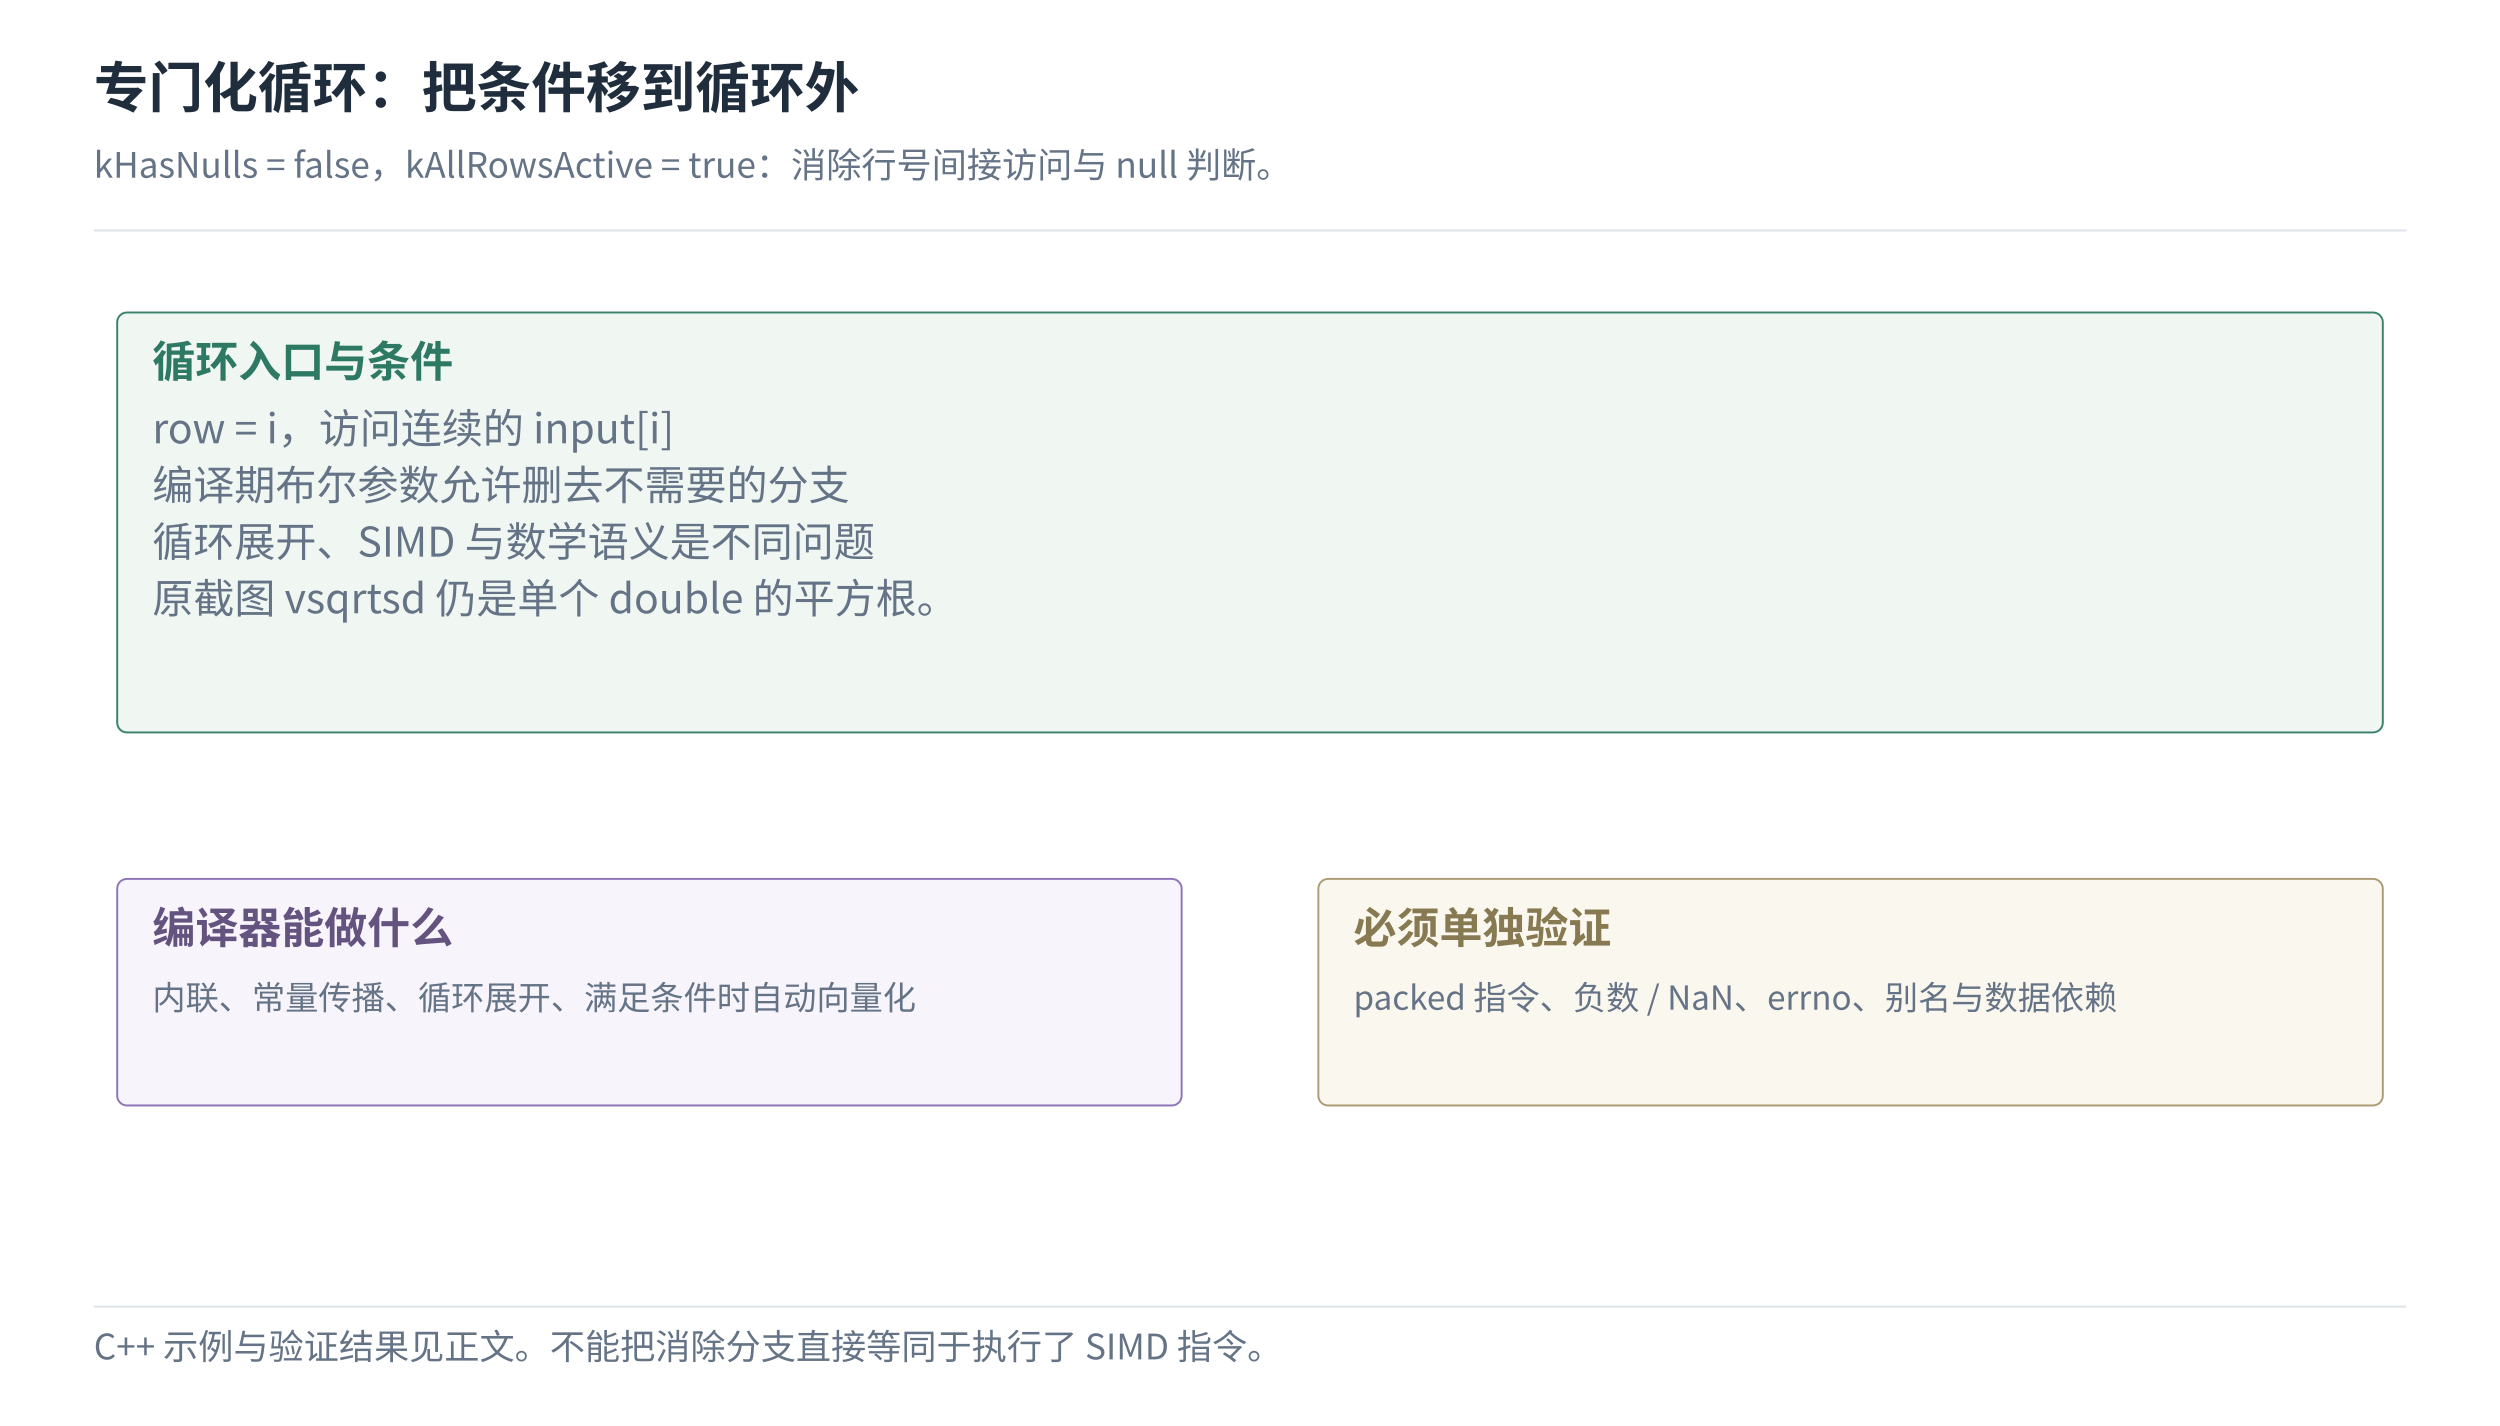
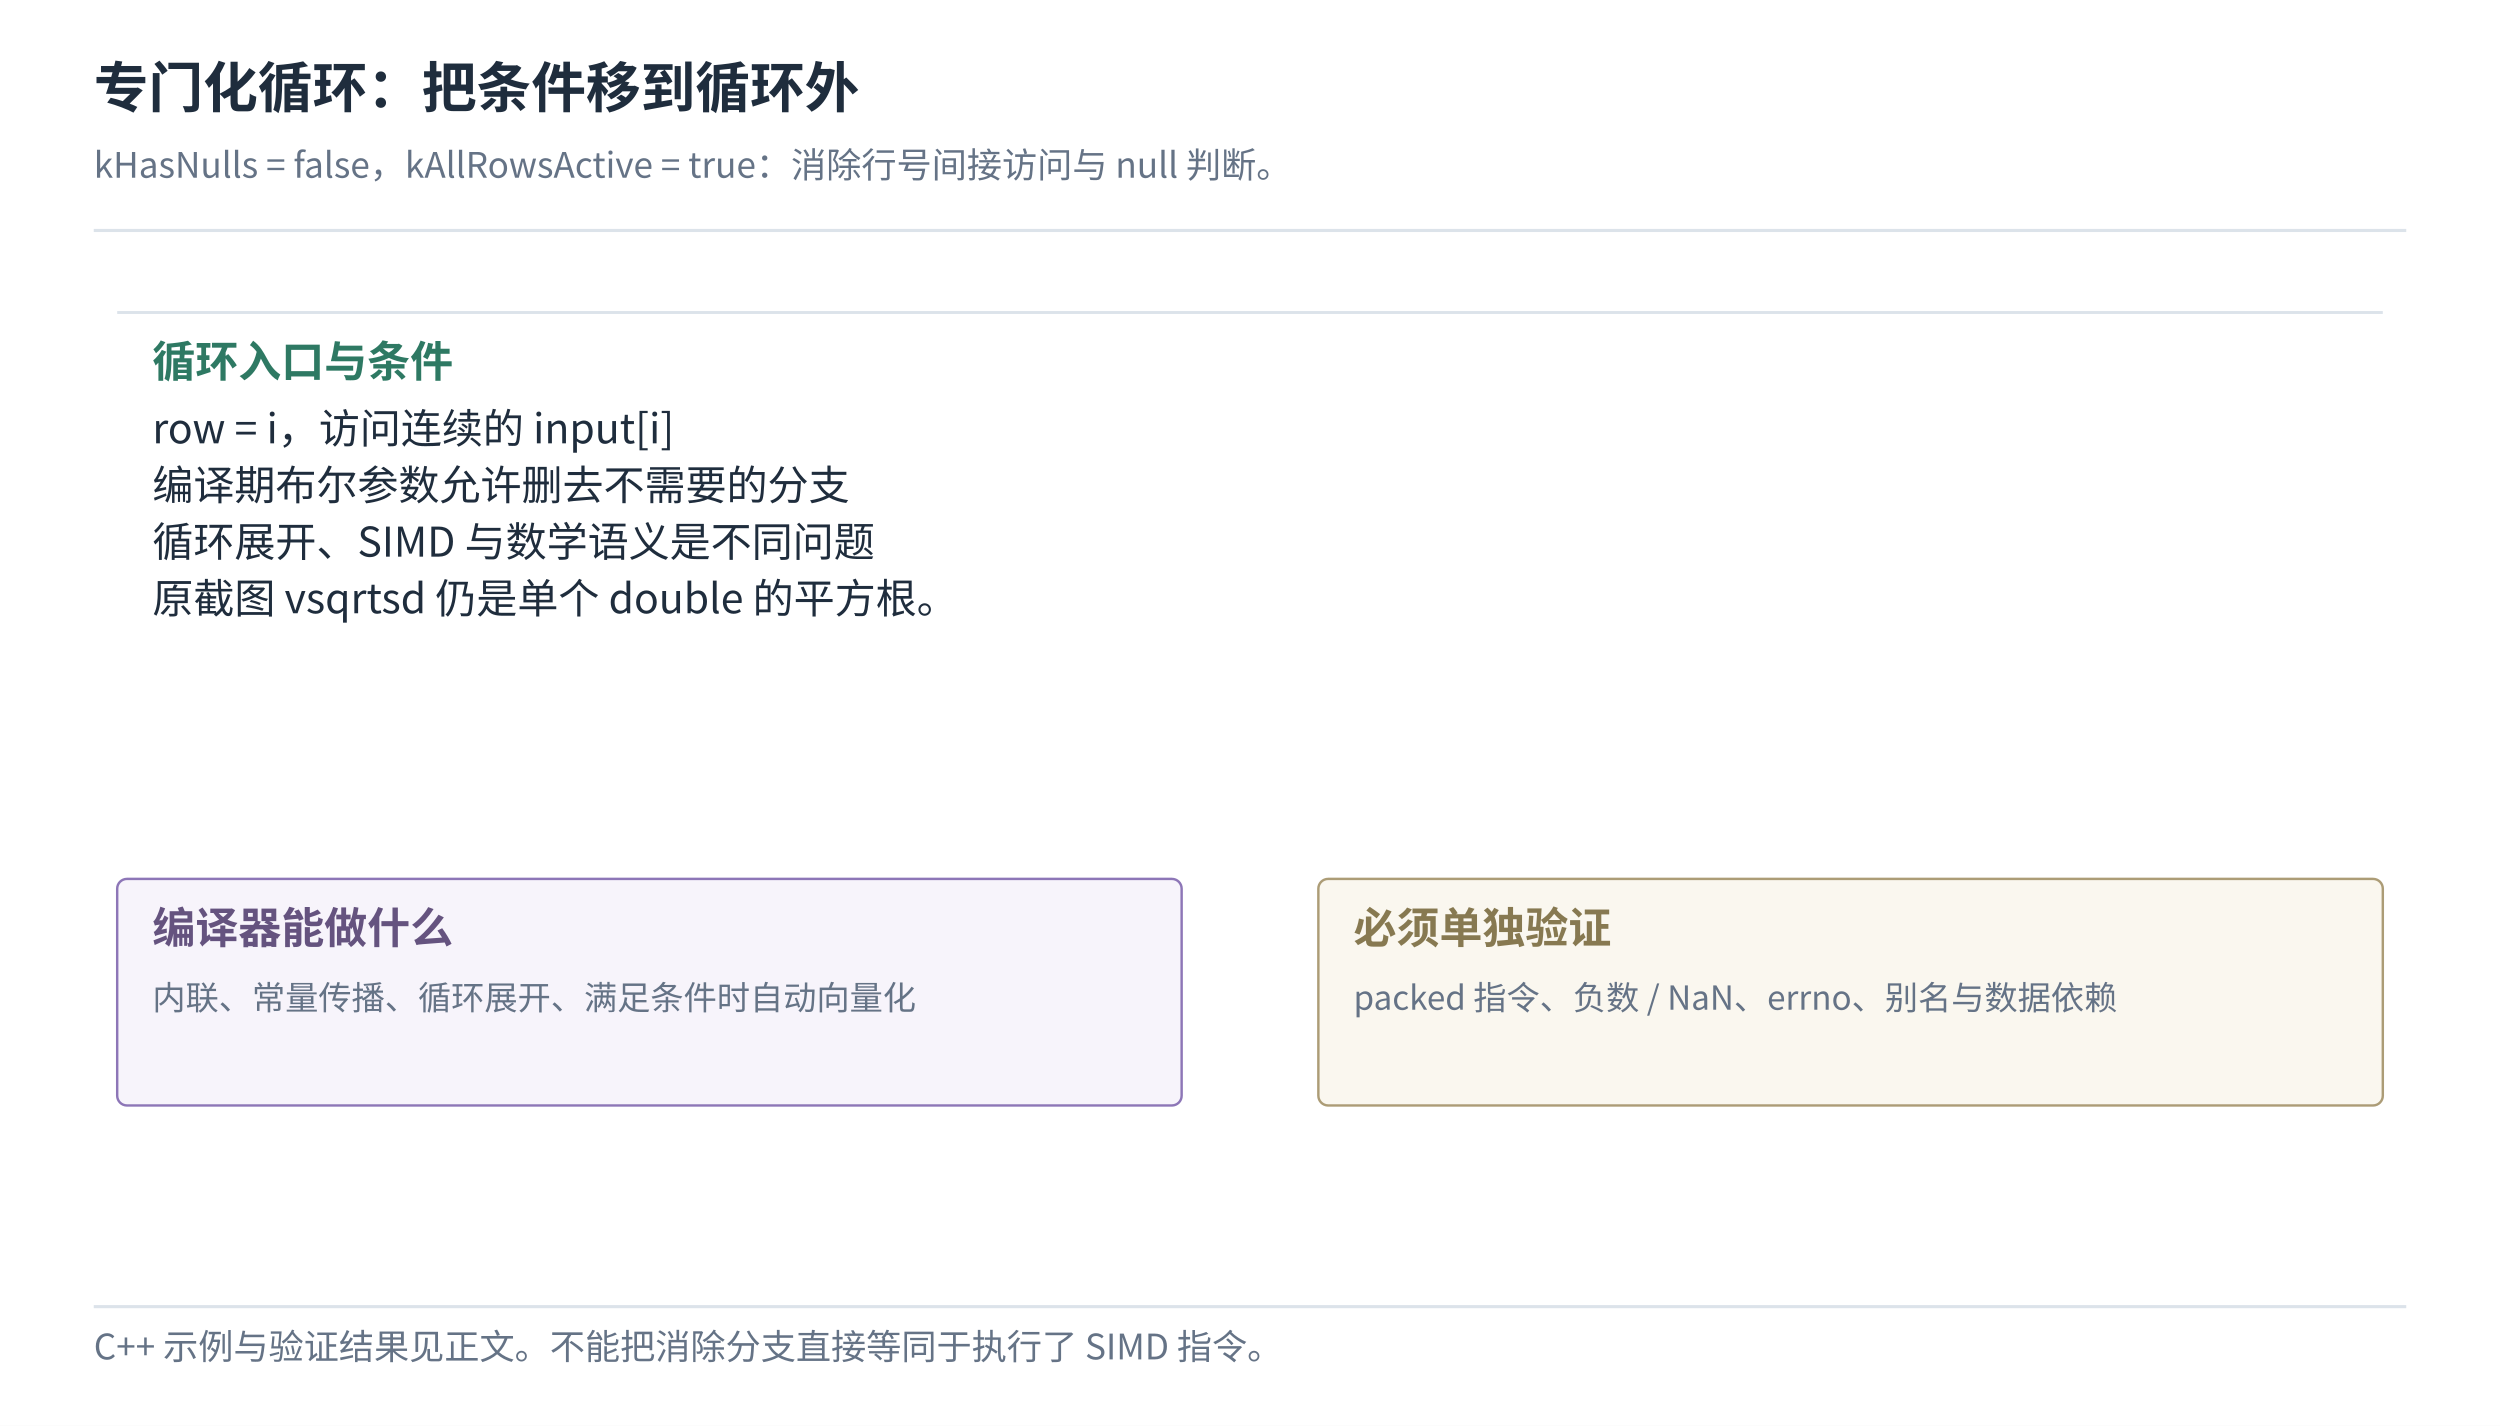
<svg xmlns="http://www.w3.org/2000/svg" width="1280" height="730" viewBox="0 0 1280 730" role="img" aria-labelledby="title desc" font-family="Noto Sans SC, Noto Sans CJK SC, Inter, Arial, sans-serif">
  <defs>
    <marker id="arrow" markerWidth="8" markerHeight="8" refX="7" refY="4" orient="auto" markerUnits="userSpaceOnUse">
      <path d="M0 0 L8 4 L0 8 Z" fill="#657386" />
    </marker>
  </defs>
  <rect x="0" y="0" width="1280" height="730" rx="0" fill="white" stroke="none" stroke-width="1" />
  <text x="48" y="55" font-size="28" fill="#1f2d3d" text-anchor="start" font-weight="600">专门化循环：把条件移到循环外</text>
  <text x="48" y="91" font-size="18" fill="#657386" text-anchor="start">kHasNulls = false，kAllRowsActive = true：消除行号间接访问与 null 判断。</text>
-   <line x1="48" y1="118" x2="1232" y2="118" stroke="#dce3ea" stroke-width="1" />
-   <rect x="60" y="160" width="1160" height="215" rx="5" fill="#f0f7f3" stroke="#39826d" stroke-width="1" />
+   <line x1="48" y1="118" x2="1232" y2="118" stroke="#dce3ea" stroke-width="1.6" />
+   <rect x="60" y="160" width="1160" height="215" rx="5" fill="white" stroke="none" stroke-width="1" />
+   <line x1="60" y1="160" x2="1220.0" y2="160" stroke="#dce3ea" stroke-width="1.5" />
  <text x="78" y="193" font-size="22" fill="#2e7963" text-anchor="start" font-weight="600">循环入口与条件</text>
-   <text x="78" y="227" font-size="21" fill="#657386" text-anchor="start">row = i，访问连续的 input[i]</text>
-   <text x="78" y="256" font-size="21" fill="#657386" text-anchor="start">编译期布尔参数允许删去不需要的分支</text>
-   <text x="78" y="285" font-size="21" fill="#657386" text-anchor="start">循环展开、SIMD 与数学语义是不同问题</text>
-   <text x="78" y="314" font-size="21" fill="#657386" text-anchor="start">原截图 vsqrtsd 仍是单个 double 的平方根。</text>
-   <rect x="60" y="450" width="545" height="116" rx="5" fill="#f7f4fb" stroke="#8d76b7" stroke-width="1" />
+   <text x="78" y="227" font-size="21" fill="#1f2d3d" text-anchor="start">row = i，访问连续的 input[i]</text>
+   <text x="78" y="256" font-size="21" fill="#1f2d3d" text-anchor="start">编译期布尔参数允许删去不需要的分支</text>
+   <text x="78" y="285" font-size="21" fill="#1f2d3d" text-anchor="start">循环展开、SIMD 与数学语义是不同问题</text>
+   <text x="78" y="314" font-size="21" fill="#1f2d3d" text-anchor="start">原截图 vsqrtsd 仍是单个 double 的平方根。</text>
+   <rect x="60" y="450" width="545" height="116" rx="5" fill="#f7f4fb" stroke="#8d76b7" stroke-width="1.25" />
  <text x="78" y="483" font-size="22" fill="#65537f" text-anchor="start" font-weight="600">编译器能做什么</text>
  <text x="78" y="517" font-size="17" fill="#657386" text-anchor="start">内联、常量传播、循环展开、满足条件时自动向量化</text>
-   <rect x="675" y="450" width="545" height="116" rx="5" fill="#faf7ef" stroke="#ac9c76" stroke-width="1" />
+   <rect x="675" y="450" width="545" height="116" rx="5" fill="#faf7ef" stroke="#ac9c76" stroke-width="1.25" />
  <text x="693" y="483" font-size="22" fill="#877951" text-anchor="start" font-weight="600">必须单独验证</text>
  <text x="693" y="517" font-size="17" fill="#657386" text-anchor="start">packed 指令、负数 / NaN、errno、别名与数据依赖</text>
-   <line x1="48" y1="669" x2="1232" y2="669" stroke="#dce3ea" stroke-width="1" />
+   <line x1="48" y1="669" x2="1232" y2="669" stroke="#dce3ea" stroke-width="1.6" />
  <text x="48" y="696" font-size="18" fill="#657386" text-anchor="start">C++ 示例与验证结果见正文。不能把消除分支直接等同于执行了 SIMD 指令。</text>
</svg>
